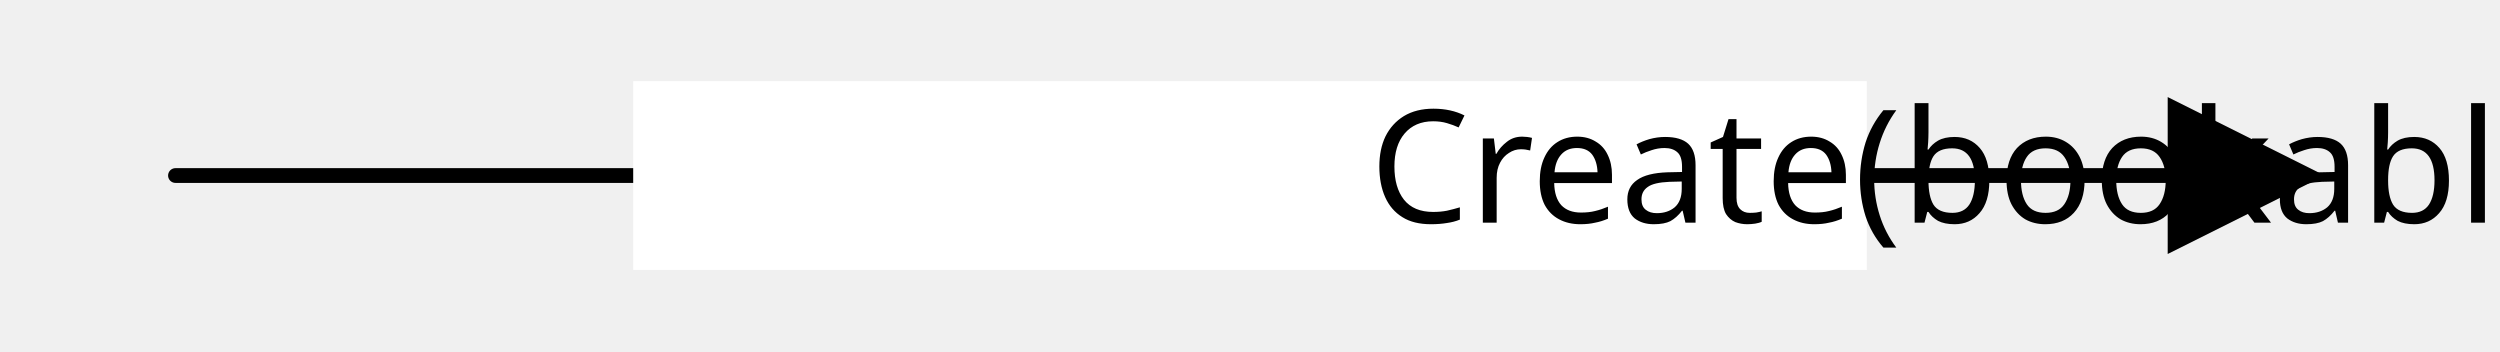
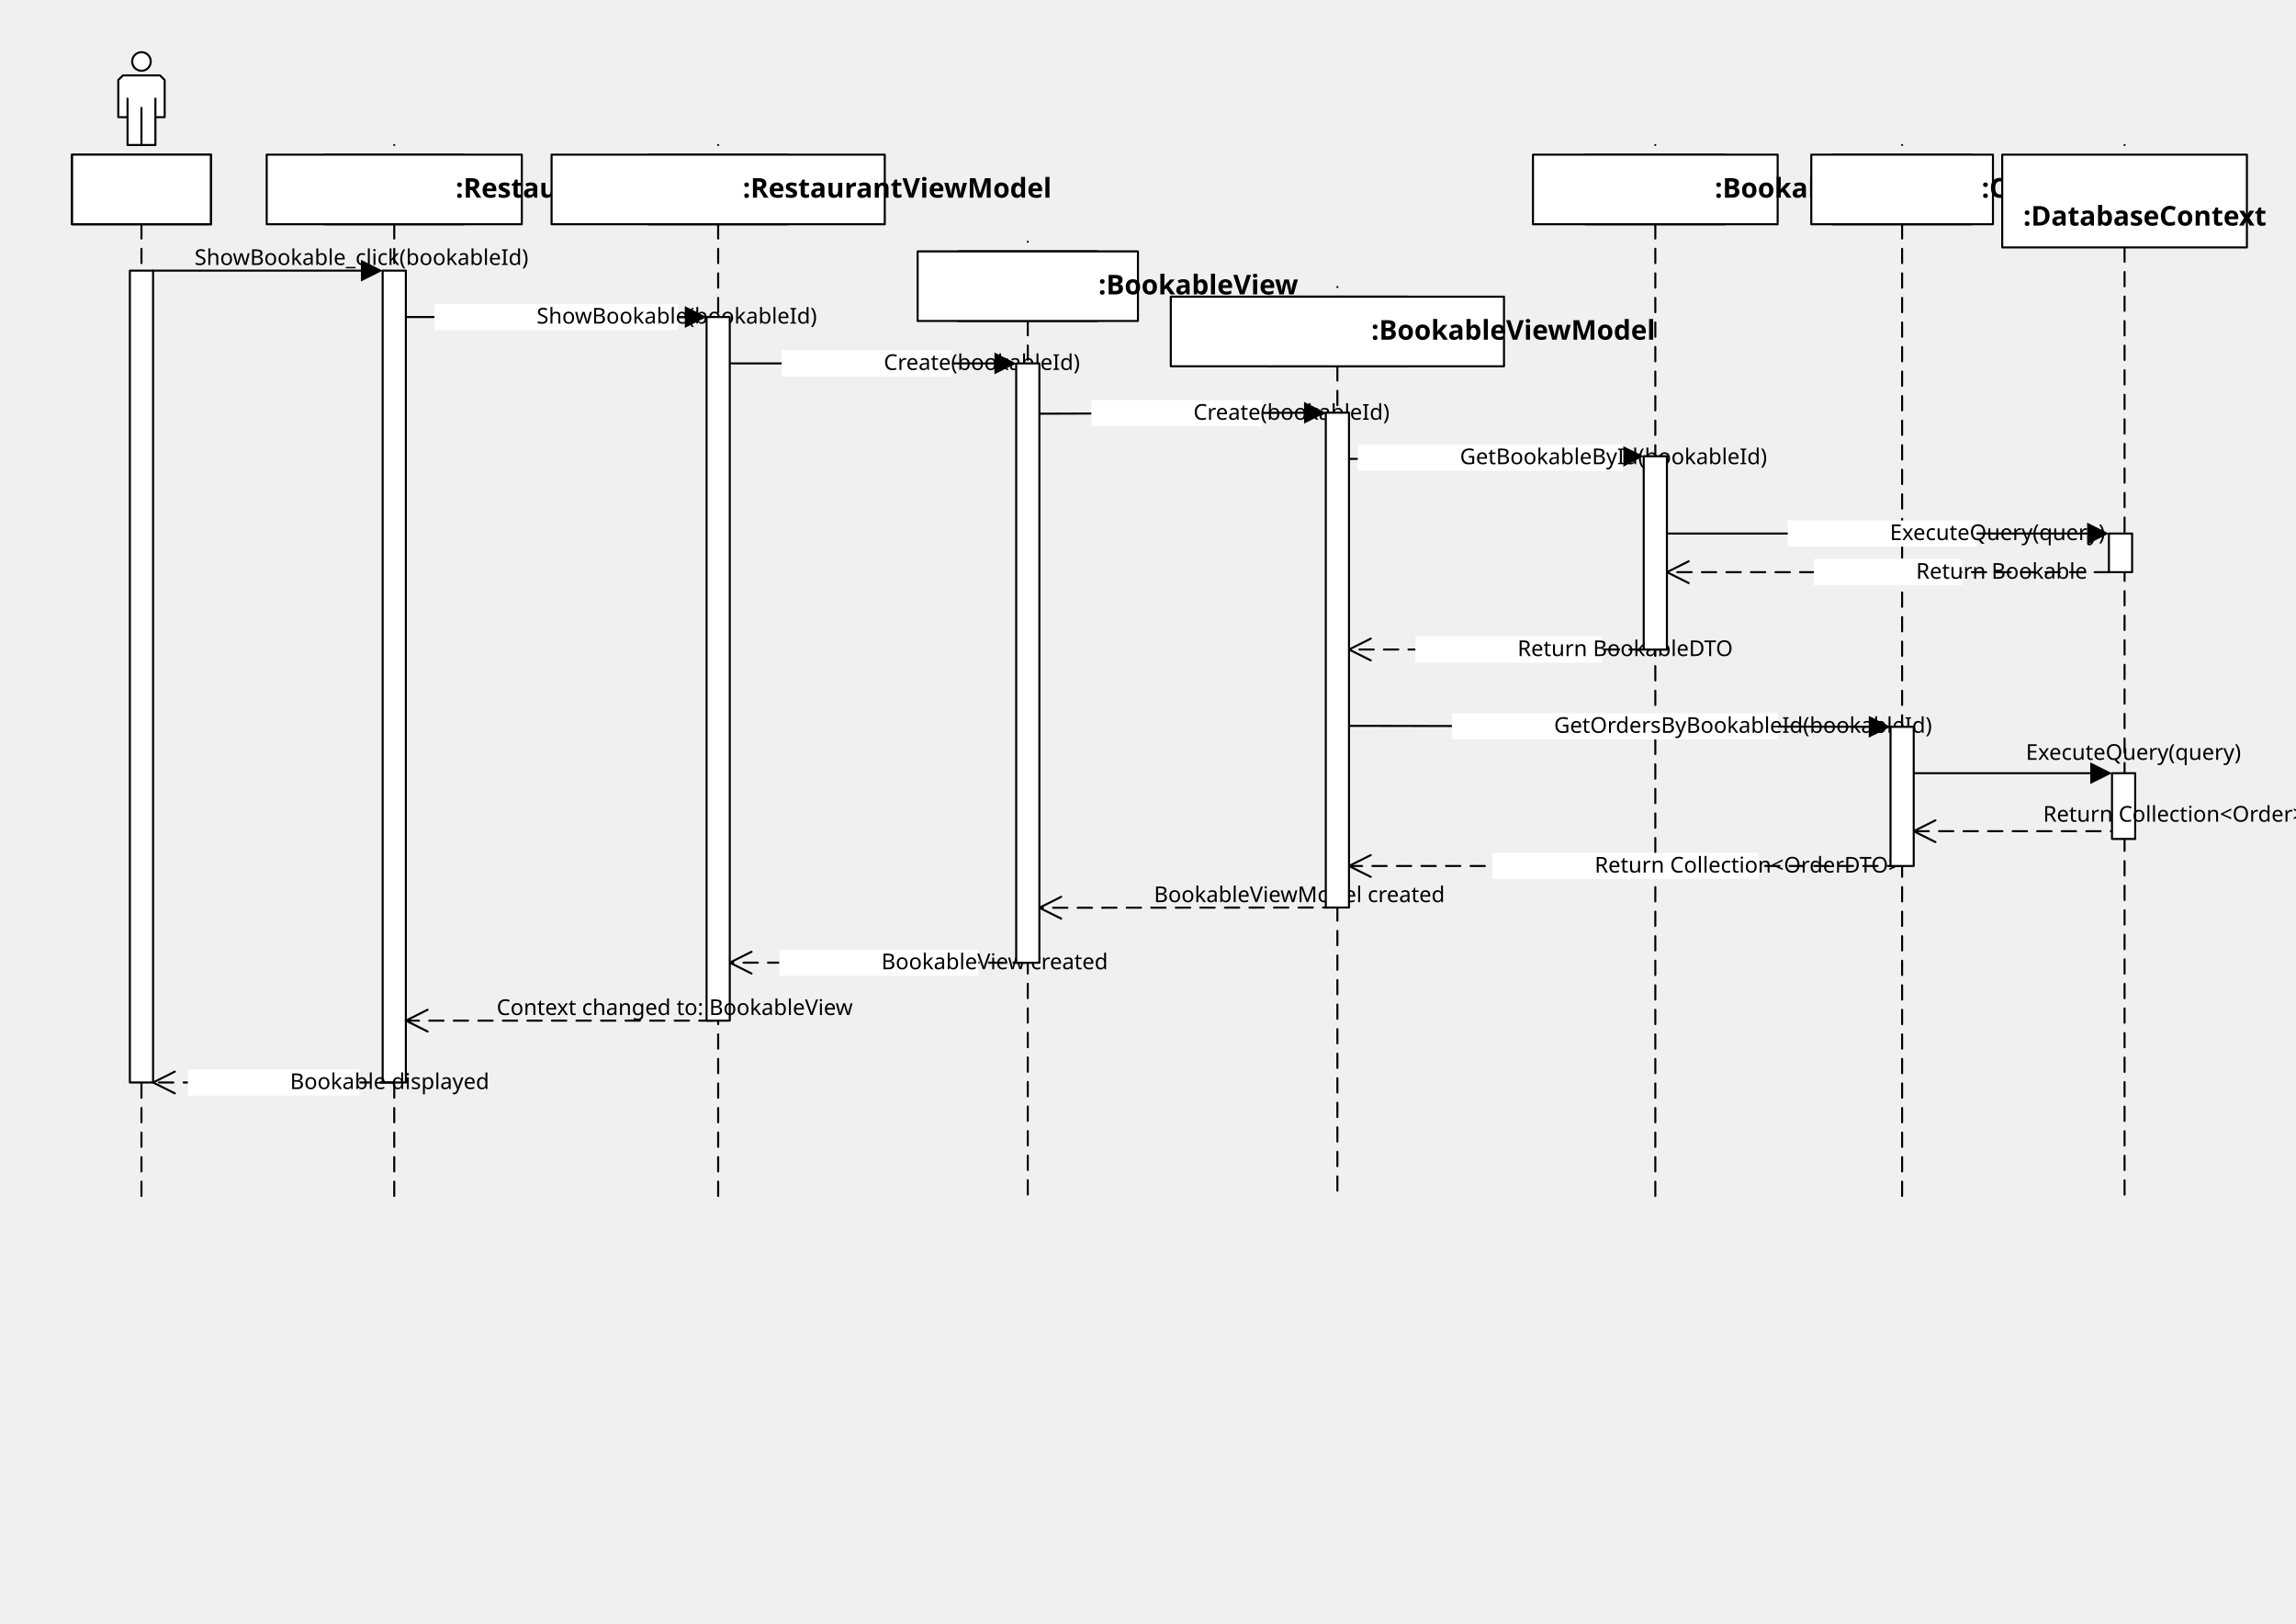
- <svg xmlns="http://www.w3.org/2000/svg" xmlns:ns1="http://schemas.microsoft.com/visio/2003/SVGExtensions/" xmlns:xlink="http://www.w3.org/1999/xlink" width="1.766in" height="0.248in" viewBox="0 0 127.119 17.844" xml:space="preserve" color-interpolation-filters="sRGB" class="st5">
+ <svg xmlns="http://www.w3.org/2000/svg" xmlns:ns1="http://schemas.microsoft.com/visio/2003/SVGExtensions/" xmlns:xlink="http://www.w3.org/1999/xlink" width="11.693in" height="8.268in" viewBox="0 0 841.89 595.276" xml:space="preserve" color-interpolation-filters="sRGB" class="st12">
  <ns1:documentProperties ns1:langID="2057" ns1:metric="true" ns1:viewMarkup="false" />
  <style type="text/css">
	
- 		.st1 {marker-end:url(#mrkr4-6);stroke:#000000;stroke-linecap:round;stroke-linejoin:round;stroke-width:0.75}
- 		.st2 {fill:#000000;fill-opacity:1;stroke:#000000;stroke-opacity:1;stroke-width:0.188}
- 		.st3 {fill:#ffffff;stroke:none;stroke-linecap:butt;stroke-width:7.2}
- 		.st4 {fill:#000000;font-family:Calibri;font-size:0.667em}
- 		.st5 {fill:none;fill-rule:evenodd;font-size:12px;overflow:visible;stroke-linecap:square;stroke-miterlimit:3}
+ 		.st1 {fill:#ffffff;stroke:#000000;stroke-linecap:round;stroke-linejoin:round;stroke-width:0.75}
+ 		.st2 {stroke:#000000;stroke-dasharray:5.25,3.75;stroke-linecap:round;stroke-linejoin:round;stroke-width:0.75}
+ 		.st3 {fill:#000000;font-family:Calibri;font-size:0.833em;font-weight:bold}
+ 		.st4 {font-size:1em}
+ 		.st5 {marker-end:url(#mrkr4-102);stroke:#000000;stroke-linecap:round;stroke-linejoin:round;stroke-width:0.75}
+ 		.st6 {fill:#000000;fill-opacity:1;stroke:#000000;stroke-opacity:1;stroke-width:0.188}
+ 		.st7 {fill:#ffffff;stroke:none;stroke-linecap:butt;stroke-width:7.2}
+ 		.st8 {fill:#000000;font-family:Calibri;font-size:0.667em}
+ 		.st9 {fill:#ffffff;stroke:none;stroke-linecap:butt}
+ 		.st10 {marker-end:url(#mrkr3-156);stroke:#000000;stroke-dasharray:5.25,3.75;stroke-linecap:round;stroke-linejoin:round;stroke-width:0.75}
+ 		.st11 {fill:none;stroke:none;stroke-linecap:round;stroke-linejoin:round;stroke-width:0.75}
+ 		.st12 {fill:none;fill-rule:evenodd;font-size:12px;overflow:visible;stroke-linecap:square;stroke-miterlimit:3}
	
	</style>
  <defs id="Markers">
    <g id="lend4">
      <path d="M 2 1 L 0 0 L 2 -1 L 2 1 " style="stroke:none" />
    </g>
-     <marker id="mrkr4-6" class="st2" ns1:arrowType="4" ns1:arrowSize="3" ns1:setback="10.64" refX="-10.64" orient="auto" markerUnits="strokeWidth" overflow="visible">
+     <marker id="mrkr4-102" class="st6" ns1:arrowType="4" ns1:arrowSize="3" ns1:setback="10.64" refX="-10.64" orient="auto" markerUnits="strokeWidth" overflow="visible">
      <use xlink:href="#lend4" transform="scale(-5.32,-5.32) " />
+     </marker>
+     <g id="lend3">
+       <path d="M 2 1 L 0 0 L 2 -1 " style="stroke-linecap:round;stroke-linejoin:round;fill:none" />
+     </g>
+     <marker id="mrkr3-156" class="st6" ns1:arrowType="3" ns1:arrowSize="3" orient="auto" markerUnits="strokeWidth" overflow="visible">
+       <use xlink:href="#lend3" transform="scale(-5.32,-5.32) " />
    </marker>
  </defs>
  <g ns1:mID="0" ns1:index="1" ns1:groupContext="foregroundPage">
    <ns1:pageProperties ns1:drawingScale="0.0393701" ns1:pageScale="0.0393701" ns1:drawingUnits="24" ns1:shadowOffsetX="8.50394" ns1:shadowOffsetY="-8.50394" />
    <ns1:layer ns1:name="Connector" ns1:index="0" />
-     <g id="shape78-1" ns1:mID="78" ns1:groupContext="shape" ns1:layerMember="0" transform="translate(8.92191,-16.0085)">
-       <ns1:userDefs>
-         <ns1:ud ns1:nameU="IsReturn" ns1:prompt="" ns1:val="VT0(0):5" />
-         <ns1:ud ns1:nameU="IsAsync" ns1:prompt="" ns1:val="VT0(0):26" />
-         <ns1:ud ns1:nameU="IsSelfMessage" ns1:prompt="" ns1:val="VT0(0):5" />
-         <ns1:ud ns1:nameU="visVersion" ns1:prompt="" ns1:val="VT0(15):26" />
-       </ns1:userDefs>
-       <ns1:textBlock ns1:margins="rect(4,4,4,4)" ns1:tabSpace="42.5197" />
-       <ns1:textRect cx="54.638" cy="24.93" width="72.54" height="17.604" />
-       <path d="M0 24.93 L101.3 24.93" class="st1" />
-       <rect ns1:rectContext="textBkgnd" x="23.275" y="20.131" width="62.726" height="9.6" class="st3" />
-       <text x="23.27" y="27.33" class="st4" ns1:langID="1029">
+     <g id="group29-1" transform="translate(26.4331,-513.071)" ns1:mID="29" ns1:groupContext="group">
+       <ns1:userDefs>
+         <ns1:ud ns1:nameU="visVersion" ns1:prompt="" ns1:val="VT0(15):26" />
+         <ns1:ud ns1:nameU="ShowActor" ns1:prompt="" ns1:val="VT0(1):5" />
+         <ns1:ud ns1:nameU="ShowDestruction" ns1:prompt="" ns1:val="VT0(0):5" />
+       </ns1:userDefs>
+       <g id="shape30-2" ns1:mID="30" ns1:groupContext="shape" transform="translate(-0.0708661,0)">
+         <rect x="0" y="569.764" width="51.024" height="25.512" class="st1" />
+       </g>
+       <g id="shape31-4" ns1:mID="31" ns1:groupContext="shape" transform="translate(16.937,-29.0551)">
+         <path d="M3.4 595.28 L3.4 578.27 L3.4 585.07 L0 585.07 L0 571.46 L1.7 569.76 L15.31 569.76 L17.01 571.46 L17.01 585.07         L13.61 585.07 L13.61 578.27 L13.61 595.28 L8.5 595.28 L8.5 581.67 L8.5 595.28 L3.4 595.28 ZM11.91 564.66         A3.402 3.402 -180 1 0 5.1 564.66 A3.402 3.402 -180 1 0 11.91 564.66 Z" class="st1" />
+       </g>
+       <g id="shape32-6" ns1:mID="32" ns1:groupContext="shape" transform="translate(16.9606,374.781)">
+ 				</g>
+       <g id="shape33-8" ns1:mID="33" ns1:groupContext="shape" transform="translate(620.717,595.276) rotate(90)">
+         <path d="M0 595.28 L357.17 595.28" class="st2" />
+       </g>
+       <g id="shape29-11" ns1:mID="29" ns1:groupContext="groupContent">
+         <ns1:textBlock ns1:margins="rect(4,4,4,4)" ns1:tabSpace="42.5197" />
+         <ns1:textRect cx="25.441" cy="582.52" width="50.89" height="25.512" />
+         <rect x="0" y="569.764" width="50.882" height="25.512" class="st1" />
+         <text x="15.71" y="585.52" class="st3" ns1:langID="1029">
+           <ns1:paragraph ns1:horizAlign="1" />
+           <ns1:tabList />Staff</text>
+       </g>
+     </g>
+     <g id="shape34-14" ns1:mID="34" ns1:groupContext="shape" transform="translate(-539.15,396.85) rotate(-90)">
+       <ns1:userDefs>
+         <ns1:ud ns1:nameU="visVersion" ns1:prompt="" ns1:val="VT0(15):26" />
+       </ns1:userDefs>
+       <rect x="0" y="586.772" width="297.638" height="8.504" class="st1" />
+     </g>
+     <g id="group35-16" transform="translate(97.7953,-513.071)" ns1:mID="35" ns1:groupContext="group">
+       <ns1:userDefs>
+         <ns1:ud ns1:nameU="visVersion" ns1:prompt="" ns1:val="VT0(15):26" />
+         <ns1:ud ns1:nameU="ShowActor" ns1:prompt="" ns1:val="VT0(0):5" />
+         <ns1:ud ns1:nameU="ShowDestruction" ns1:prompt="" ns1:val="VT0(0):5" />
+       </ns1:userDefs>
+       <g id="shape36-17" ns1:mID="36" ns1:groupContext="shape" transform="translate(21.2598,0)">
+         <rect x="0" y="569.764" width="51.024" height="25.512" class="st1" />
+       </g>
+       <g id="shape37-19" ns1:mID="37" ns1:groupContext="shape" transform="translate(38.2677,-29.0551)">
+         <path d="M8.5 595.28 a0 0 0 1 1 0 0 a0 0 0 1 1 0 0 Z" class="st1" />
+       </g>
+       <g id="shape38-21" ns1:mID="38" ns1:groupContext="shape" transform="translate(31.1811,374.781)">
+ 				</g>
+       <g id="shape39-23" ns1:mID="39" ns1:groupContext="shape" transform="translate(642.047,595.276) rotate(90)">
+         <path d="M0 595.28 L357.17 595.28" class="st2" />
+       </g>
+       <g id="shape35-26" ns1:mID="35" ns1:groupContext="groupContent">
+         <ns1:textBlock ns1:margins="rect(4,4,4,4)" ns1:tabSpace="42.5197" />
+         <ns1:textRect cx="46.772" cy="582.52" width="93.55" height="25.512" />
+         <rect x="0" y="569.764" width="93.543" height="25.512" class="st1" />
+         <text x="12.09" y="585.52" class="st3" ns1:langID="1029">
+           <ns1:paragraph ns1:horizAlign="1" />
+           <ns1:tabList />:RestaurantView</text>
+       </g>
+     </g>
+     <g id="shape114-29" ns1:mID="114" ns1:groupContext="shape" transform="translate(-446.457,396.85) rotate(-90)">
+       <ns1:userDefs>
+         <ns1:ud ns1:nameU="visVersion" ns1:prompt="" ns1:val="VT0(15):26" />
+       </ns1:userDefs>
+       <rect x="0" y="586.772" width="297.638" height="8.504" class="st1" />
+     </g>
+     <g id="group40-31" transform="translate(336.472,-477.608)" ns1:mID="40" ns1:groupContext="group">
+       <ns1:userDefs>
+         <ns1:ud ns1:nameU="visVersion" ns1:prompt="" ns1:val="VT0(15):26" />
+         <ns1:ud ns1:nameU="ShowActor" ns1:prompt="" ns1:val="VT0(0):5" />
+         <ns1:ud ns1:nameU="ShowDestruction" ns1:prompt="" ns1:val="VT0(0):5" />
+       </ns1:userDefs>
+       <g id="shape41-32" ns1:mID="41" ns1:groupContext="shape" transform="translate(14.8819,0)">
+         <rect x="0" y="569.764" width="51.024" height="25.512" class="st1" />
+       </g>
+       <g id="shape42-34" ns1:mID="42" ns1:groupContext="shape" transform="translate(31.8898,-29.0551)">
+         <path d="M8.5 595.28 a0 0 0 1 1 0 0 a0 0 0 1 1 0 0 Z" class="st1" />
+       </g>
+       <g id="shape43-36" ns1:mID="43" ns1:groupContext="shape" transform="translate(26.9291,339.318)">
+ 				</g>
+       <g id="shape44-38" ns1:mID="44" ns1:groupContext="shape" transform="translate(635.669,595.276) rotate(90)">
+         <path d="M0 595.28 L321.7 595.28" class="st2" />
+       </g>
+       <g id="shape40-41" ns1:mID="40" ns1:groupContext="groupContent">
+         <ns1:textBlock ns1:margins="rect(4,4,4,4)" ns1:tabSpace="42.5197" />
+         <ns1:textRect cx="40.394" cy="582.52" width="80.79" height="25.512" />
+         <rect x="0" y="569.764" width="80.787" height="25.512" class="st1" />
+         <text x="9.11" y="585.52" class="st3" ns1:langID="1029">
+           <ns1:paragraph ns1:horizAlign="1" />
+           <ns1:tabList />:BookableView</text>
+       </g>
+     </g>
+     <g id="group45-44" transform="translate(429.307,-461.003)" ns1:mID="45" ns1:groupContext="group">
+       <ns1:userDefs>
+         <ns1:ud ns1:nameU="visVersion" ns1:prompt="" ns1:val="VT0(15):26" />
+         <ns1:ud ns1:nameU="ShowActor" ns1:prompt="" ns1:val="VT0(0):5" />
+         <ns1:ud ns1:nameU="ShowDestruction" ns1:prompt="" ns1:val="VT0(0):5" />
+       </ns1:userDefs>
+       <g id="shape46-45" ns1:mID="46" ns1:groupContext="shape" transform="translate(35.5748,0)">
+         <rect x="0" y="569.764" width="51.024" height="25.512" class="st1" />
+       </g>
+       <g id="shape47-47" ns1:mID="47" ns1:groupContext="shape" transform="translate(52.5827,-29.0551)">
+         <path d="M8.5 595.28 a0 0 0 1 1 0 0 a0 0 0 1 1 0 0 Z" class="st1" />
+       </g>
+       <g id="shape48-49" ns1:mID="48" ns1:groupContext="shape" transform="translate(40.7244,322.713)">
+ 				</g>
+       <g id="shape49-51" ns1:mID="49" ns1:groupContext="shape" transform="translate(656.362,595.276) rotate(90)">
+         <path d="M0 595.28 L305.1 595.28" class="st2" />
+       </g>
+       <g id="shape45-54" ns1:mID="45" ns1:groupContext="groupContent">
+         <ns1:textBlock ns1:margins="rect(4,4,4,4)" ns1:tabSpace="42.5197" />
+         <ns1:textRect cx="61.087" cy="582.52" width="122.18" height="25.512" />
+         <rect x="0" y="569.764" width="122.173" height="25.512" class="st1" />
+         <text x="16.32" y="585.52" class="st3" ns1:langID="1029">
+           <ns1:paragraph ns1:horizAlign="1" />
+           <ns1:tabList />:BookableViewModel</text>
+       </g>
+     </g>
+     <g id="group50-57" transform="translate(562.11,-513.071)" ns1:mID="50" ns1:groupContext="group">
+       <ns1:userDefs>
+         <ns1:ud ns1:nameU="visVersion" ns1:prompt="" ns1:val="VT0(15):26" />
+         <ns1:ud ns1:nameU="ShowActor" ns1:prompt="" ns1:val="VT0(0):5" />
+         <ns1:ud ns1:nameU="ShowDestruction" ns1:prompt="" ns1:val="VT0(0):5" />
+       </ns1:userDefs>
+       <g id="shape51-58" ns1:mID="51" ns1:groupContext="shape" transform="translate(19.3465,0)">
+         <rect x="0" y="569.764" width="51.024" height="25.512" class="st1" />
+       </g>
+       <g id="shape52-60" ns1:mID="52" ns1:groupContext="shape" transform="translate(36.3543,-29.0551)">
+         <path d="M8.5 595.28 a0 0 0 1 1 0 0 a0 0 0 1 1 0 0 Z" class="st1" />
+       </g>
+       <g id="shape53-62" ns1:mID="53" ns1:groupContext="shape" transform="translate(29.9055,374.781)">
+ 				</g>
+       <g id="shape54-64" ns1:mID="54" ns1:groupContext="shape" transform="translate(640.134,595.276) rotate(90)">
+         <path d="M0 595.28 L357.17 595.28" class="st2" />
+       </g>
+       <g id="shape50-67" ns1:mID="50" ns1:groupContext="groupContent">
+         <ns1:textBlock ns1:margins="rect(4,4,4,4)" ns1:tabSpace="42.5197" />
+         <ns1:textRect cx="44.858" cy="582.52" width="89.72" height="25.512" />
+         <rect x="0" y="569.764" width="89.716" height="25.512" class="st1" />
+         <text x="9.48" y="585.52" class="st3" ns1:langID="1029">
+           <ns1:paragraph ns1:horizAlign="1" />
+           <ns1:tabList />:BookableFacade</text>
+       </g>
+     </g>
+     <g id="group55-70" transform="translate(664.157,-513.071)" ns1:mID="55" ns1:groupContext="group">
+       <ns1:userDefs>
+         <ns1:ud ns1:nameU="visVersion" ns1:prompt="" ns1:val="VT0(15):26" />
+         <ns1:ud ns1:nameU="ShowActor" ns1:prompt="" ns1:val="VT0(0):5" />
+         <ns1:ud ns1:nameU="ShowDestruction" ns1:prompt="" ns1:val="VT0(0):5" />
+       </ns1:userDefs>
+       <g id="shape56-71" ns1:mID="56" ns1:groupContext="shape" transform="translate(7.79528,0)">
+         <rect x="0" y="569.764" width="51.024" height="25.512" class="st1" />
+       </g>
+       <g id="shape57-73" ns1:mID="57" ns1:groupContext="shape" transform="translate(24.8032,-29.0551)">
+         <path d="M8.5 595.28 a0 0 0 1 1 0 0 a0 0 0 1 1 0 0 Z" class="st1" />
+       </g>
+       <g id="shape58-75" ns1:mID="58" ns1:groupContext="shape" transform="translate(22.2047,374.781)">
+ 				</g>
+       <g id="shape59-77" ns1:mID="59" ns1:groupContext="shape" transform="translate(628.583,595.276) rotate(90)">
+         <path d="M0 595.28 L357.17 595.28" class="st2" />
+       </g>
+       <g id="shape55-80" ns1:mID="55" ns1:groupContext="groupContent">
+         <ns1:textBlock ns1:margins="rect(4,4,4,4)" ns1:tabSpace="42.5197" />
+         <ns1:textRect cx="33.307" cy="582.52" width="66.62" height="25.512" />
+         <rect x="0" y="569.764" width="66.614" height="25.512" class="st1" />
+         <text x="5.27" y="585.52" class="st3" ns1:langID="1029">
+           <ns1:paragraph ns1:horizAlign="1" />
+           <ns1:tabList />:OrderFacade</text>
+       </g>
+     </g>
+     <g id="group60-83" transform="translate(734.173,-504.567)" ns1:mID="60" ns1:groupContext="group">
+       <ns1:userDefs>
+         <ns1:ud ns1:nameU="visVersion" ns1:prompt="" ns1:val="VT0(15):26" />
+         <ns1:ud ns1:nameU="ShowActor" ns1:prompt="" ns1:val="VT0(0):5" />
+         <ns1:ud ns1:nameU="ShowDestruction" ns1:prompt="" ns1:val="VT0(0):5" />
+       </ns1:userDefs>
+       <g id="shape61-84" ns1:mID="61" ns1:groupContext="shape" transform="translate(19.3465,-4.25197)">
+         <rect x="0" y="569.764" width="51.024" height="25.512" class="st1" />
+       </g>
+       <g id="shape62-86" ns1:mID="62" ns1:groupContext="shape" transform="translate(36.3543,-37.5591)">
+         <path d="M8.5 595.28 a0 0 0 1 1 0 0 a0 0 0 1 1 0 0 Z" class="st1" />
+       </g>
+       <g id="shape63-88" ns1:mID="63" ns1:groupContext="shape" transform="translate(29.9055,369.314)">
+ 				</g>
+       <g id="shape64-90" ns1:mID="64" ns1:groupContext="shape" transform="translate(640.134,595.276) rotate(90)">
+         <path d="M0 595.28 L348.66 595.28" class="st2" />
+       </g>
+       <g id="shape60-93" ns1:mID="60" ns1:groupContext="groupContent">
+         <ns1:textBlock ns1:margins="rect(4,4,4,4)" ns1:tabSpace="42.5197" />
+         <ns1:textRect cx="44.858" cy="578.268" width="89.72" height="34.016" />
+         <rect x="0" y="561.26" width="89.716" height="34.016" class="st1" />
+         <text x="75.1" y="575.27" class="st3" ns1:langID="1029">
+           <ns1:paragraph ns1:horizAlign="1" />
+           <ns1:tabList />1<ns1:newlineChar />
+           <tspan x="7.7" dy="1.2em" class="st4">:</tspan>DatabaseContext</text>
+       </g>
+     </g>
+     <g id="shape65-97" ns1:mID="65" ns1:groupContext="shape" ns1:layerMember="0" transform="translate(56.126,-503.15)">
+       <ns1:userDefs>
+         <ns1:ud ns1:nameU="IsReturn" ns1:prompt="" ns1:val="VT0(0):5" />
+         <ns1:ud ns1:nameU="IsAsync" ns1:prompt="" ns1:val="VT0(0):26" />
+         <ns1:ud ns1:nameU="IsSelfMessage" ns1:prompt="" ns1:val="VT0(0):5" />
+         <ns1:ud ns1:nameU="visVersion" ns1:prompt="" ns1:val="VT0(15):26" />
+       </ns1:userDefs>
+       <path d="M0 602.36 L76.21 602.36" class="st5" />
+     </g>
+     <g id="group71-103" transform="translate(202.252,-513.071)" ns1:mID="71" ns1:groupContext="group">
+       <ns1:userDefs>
+         <ns1:ud ns1:nameU="visVersion" ns1:prompt="" ns1:val="VT0(15):26" />
+         <ns1:ud ns1:nameU="ShowActor" ns1:prompt="" ns1:val="VT0(0):5" />
+         <ns1:ud ns1:nameU="ShowDestruction" ns1:prompt="" ns1:val="VT0(0):5" />
+       </ns1:userDefs>
+       <g id="shape72-104" ns1:mID="72" ns1:groupContext="shape" transform="translate(35.5748,0)">
+         <rect x="0" y="569.764" width="51.024" height="25.512" class="st1" />
+       </g>
+       <g id="shape73-106" ns1:mID="73" ns1:groupContext="shape" transform="translate(52.5827,-29.0551)">
+         <path d="M8.5 595.28 a0 0 0 1 1 0 0 a0 0 0 1 1 0 0 Z" class="st1" />
+       </g>
+       <g id="shape74-108" ns1:mID="74" ns1:groupContext="shape" transform="translate(40.7244,374.781)">
+ 				</g>
+       <g id="shape75-110" ns1:mID="75" ns1:groupContext="shape" transform="translate(656.362,595.276) rotate(90)">
+         <path d="M0 595.28 L357.17 595.28" class="st2" />
+       </g>
+       <g id="shape71-113" ns1:mID="71" ns1:groupContext="groupContent">
+         <ns1:textBlock ns1:margins="rect(4,4,4,4)" ns1:tabSpace="42.5197" />
+         <ns1:textRect cx="61.087" cy="582.52" width="122.18" height="25.512" />
+         <rect x="0" y="569.764" width="122.173" height="25.512" class="st1" />
+         <text x="12.92" y="585.52" class="st3" ns1:langID="1029">
+           <ns1:paragraph ns1:horizAlign="1" />
+           <ns1:tabList />:RestaurantViewModel</text>
+       </g>
+     </g>
+     <g id="shape77-116" ns1:mID="77" ns1:groupContext="shape" ns1:layerMember="0" transform="translate(148.819,-471.969)">
+       <ns1:userDefs>
+         <ns1:ud ns1:nameU="IsReturn" ns1:prompt="" ns1:val="VT0(0):5" />
+         <ns1:ud ns1:nameU="IsAsync" ns1:prompt="" ns1:val="VT0(0):26" />
+         <ns1:ud ns1:nameU="IsSelfMessage" ns1:prompt="" ns1:val="VT0(0):5" />
+         <ns1:ud ns1:nameU="visVersion" ns1:prompt="" ns1:val="VT0(15):26" />
+       </ns1:userDefs>
+       <ns1:textBlock ns1:margins="rect(4,4,4,4)" ns1:tabSpace="42.5197" />
+       <ns1:textRect cx="55.134" cy="588.189" width="99.11" height="17.604" />
+       <path d="M0 588.19 L102.29 588.19" class="st5" />
+       <rect ns1:rectContext="textBkgnd" x="10.488" y="583.389" width="89.292" height="9.6" class="st7" />
+       <text x="10.49" y="590.59" class="st8" ns1:langID="1029">
+         <ns1:paragraph ns1:horizAlign="1" />
+         <ns1:tabList />ShowBookable(bookableId)</text>
+     </g>
+     <g id="shape78-123" ns1:mID="78" ns1:groupContext="shape" ns1:layerMember="0" transform="translate(263.339,-469.134)">
+       <ns1:userDefs>
+         <ns1:ud ns1:nameU="IsReturn" ns1:prompt="" ns1:val="VT0(0):5" />
+         <ns1:ud ns1:nameU="IsAsync" ns1:prompt="" ns1:val="VT0(0):26" />
+         <ns1:ud ns1:nameU="IsSelfMessage" ns1:prompt="" ns1:val="VT0(0):5" />
+         <ns1:ud ns1:nameU="visVersion" ns1:prompt="" ns1:val="VT0(15):26" />
+       </ns1:userDefs>
+       <ns1:textBlock ns1:margins="rect(4,4,4,4)" ns1:tabSpace="42.5197" />
+       <ns1:textRect cx="54.638" cy="602.362" width="72.54" height="17.604" />
+       <path d="M0 602.36 L101.3 602.36" class="st5" />
+       <rect ns1:rectContext="textBkgnd" x="23.275" y="597.562" width="62.726" height="9.6" class="st7" />
+       <text x="23.27" y="604.76" class="st8" ns1:langID="1029">
        <ns1:paragraph ns1:horizAlign="1" />
        <ns1:tabList />Create(bookableId)</text>
+     </g>
+     <g id="shape79-130" ns1:mID="79" ns1:groupContext="shape" ns1:layerMember="0" transform="translate(376.866,-436.707)">
+       <ns1:userDefs>
+         <ns1:ud ns1:nameU="IsReturn" ns1:prompt="" ns1:val="VT0(0):5" />
+         <ns1:ud ns1:nameU="IsAsync" ns1:prompt="" ns1:val="VT0(0):26" />
+         <ns1:ud ns1:nameU="IsSelfMessage" ns1:prompt="" ns1:val="VT0(0):5" />
+         <ns1:ud ns1:nameU="visVersion" ns1:prompt="" ns1:val="VT0(15):26" />
+       </ns1:userDefs>
+       <ns1:textBlock ns1:margins="rect(4,4,4,4)" ns1:tabSpace="42.5197" />
+       <ns1:textRect cx="54.638" cy="588.189" width="72.54" height="17.604" />
+       <path d="M0 588.39 L101.3 588.02" class="st5" />
+       <rect ns1:rectContext="textBkgnd" x="23.275" y="583.389" width="62.726" height="9.6" class="st9" />
+       <text x="23.27" y="590.59" class="st8" ns1:langID="1029">
+         <ns1:paragraph ns1:horizAlign="1" />
+         <ns1:tabList />Create(bookableId)</text>
+     </g>
+     <g id="shape80-137" ns1:mID="80" ns1:groupContext="shape" ns1:layerMember="0" transform="translate(490.394,-420.423)">
+       <ns1:userDefs>
+         <ns1:ud ns1:nameU="IsReturn" ns1:prompt="" ns1:val="VT0(0):5" />
+         <ns1:ud ns1:nameU="IsAsync" ns1:prompt="" ns1:val="VT0(0):26" />
+         <ns1:ud ns1:nameU="IsSelfMessage" ns1:prompt="" ns1:val="VT0(0):5" />
+         <ns1:ud ns1:nameU="visVersion" ns1:prompt="" ns1:val="VT0(15):26" />
+       </ns1:userDefs>
+       <ns1:textBlock ns1:margins="rect(4,4,4,4)" ns1:tabSpace="42.5197" />
+       <ns1:textRect cx="56.161" cy="588.189" width="107.19" height="17.604" />
+       <path d="M0 588.71 L104.34 587.74" class="st5" />
+       <rect ns1:rectContext="textBkgnd" x="7.475" y="583.389" width="97.374" height="9.6" class="st9" />
+       <text x="7.47" y="590.59" class="st8" ns1:langID="1029">
+         <ns1:paragraph ns1:horizAlign="1" />
+         <ns1:tabList />GetBookableById(bookableId)</text>
+     </g>
+     <g id="shape81-144" ns1:mID="81" ns1:groupContext="shape" ns1:layerMember="0" transform="translate(606.969,-392.598)">
+       <ns1:userDefs>
+         <ns1:ud ns1:nameU="IsReturn" ns1:prompt="" ns1:val="VT0(0):5" />
+         <ns1:ud ns1:nameU="IsAsync" ns1:prompt="" ns1:val="VT0(0):26" />
+         <ns1:ud ns1:nameU="IsSelfMessage" ns1:prompt="" ns1:val="VT0(0):5" />
+         <ns1:ud ns1:nameU="visVersion" ns1:prompt="" ns1:val="VT0(15):26" />
+       </ns1:userDefs>
+       <ns1:textBlock ns1:margins="rect(4,4,4,4)" ns1:tabSpace="42.5197" />
+       <ns1:textRect cx="83.161" cy="588.189" width="79.04" height="17.604" />
+       <path d="M0 588.19 L158.34 588.19" class="st5" />
+       <rect ns1:rectContext="textBkgnd" x="48.551" y="583.389" width="69.222" height="9.6" class="st9" />
+       <text x="48.55" y="590.59" class="st8" ns1:langID="1029">
+         <ns1:paragraph ns1:horizAlign="1" />
+         <ns1:tabList />ExecuteQuery(query)</text>
+     </g>
+     <g id="shape82-151" ns1:mID="82" ns1:groupContext="shape" ns1:layerMember="0" transform="translate(773.291,-378.425)">
+       <ns1:userDefs>
+         <ns1:ud ns1:nameU="IsReturn" ns1:prompt="" ns1:val="VT0(1):5" />
+         <ns1:ud ns1:nameU="IsAsync" ns1:prompt="" ns1:val="VT0(0):26" />
+         <ns1:ud ns1:nameU="IsSelfMessage" ns1:prompt="" ns1:val="VT0(0):5" />
+         <ns1:ud ns1:nameU="visVersion" ns1:prompt="" ns1:val="VT0(15):26" />
+       </ns1:userDefs>
+       <ns1:textBlock ns1:margins="rect(4,4,4,4)" ns1:tabSpace="42.5197" />
+       <ns1:textRect cx="-81.035" cy="588.189" width="64.1" height="17.604" />
+       <path d="M0 588.19 L-162.07 588.19" class="st10" />
+       <rect ns1:rectContext="textBkgnd" x="-108.178" y="583.389" width="54.285" height="9.6" class="st7" />
+       <text x="-108.18" y="590.59" class="st8" ns1:langID="1029">
+         <ns1:paragraph ns1:horizAlign="1" />
+         <ns1:tabList />Return Bookable</text>
+     </g>
+     <g id="shape83-159" ns1:mID="83" ns1:groupContext="shape" ns1:layerMember="0" transform="translate(611.717,-350.079)">
+       <ns1:userDefs>
+         <ns1:ud ns1:nameU="IsReturn" ns1:prompt="" ns1:val="VT0(1):5" />
+         <ns1:ud ns1:nameU="IsAsync" ns1:prompt="" ns1:val="VT0(0):26" />
+         <ns1:ud ns1:nameU="IsSelfMessage" ns1:prompt="" ns1:val="VT0(0):5" />
+         <ns1:ud ns1:nameU="visVersion" ns1:prompt="" ns1:val="VT0(15):26" />
+       </ns1:userDefs>
+       <ns1:textBlock ns1:margins="rect(4,4,4,4)" ns1:tabSpace="42.5197" />
+       <ns1:textRect cx="-58.535" cy="588.189" width="78.22" height="17.604" />
+       <path d="M0 588.19 L-117.07 588.19" class="st10" />
+       <rect ns1:rectContext="textBkgnd" x="-92.736" y="583.389" width="68.402" height="9.6" class="st7" />
+       <text x="-92.74" y="590.59" class="st8" ns1:langID="1029">
+         <ns1:paragraph ns1:horizAlign="1" />
+         <ns1:tabList />Return BookableDTO</text>
+     </g>
+     <g id="shape84-166" ns1:mID="84" ns1:groupContext="shape" ns1:layerMember="0" transform="translate(491.102,-336.092)">
+       <ns1:userDefs>
+         <ns1:ud ns1:nameU="IsReturn" ns1:prompt="" ns1:val="VT0(0):5" />
+         <ns1:ud ns1:nameU="IsAsync" ns1:prompt="" ns1:val="VT0(0):26" />
+         <ns1:ud ns1:nameU="IsSelfMessage" ns1:prompt="" ns1:val="VT0(0):5" />
+         <ns1:ud ns1:nameU="visVersion" ns1:prompt="" ns1:val="VT0(15):26" />
+       </ns1:userDefs>
+       <ns1:textBlock ns1:margins="rect(4,4,4,4)" ns1:tabSpace="42.5197" />
+       <ns1:textRect cx="101.055" cy="602.362" width="129.38" height="17.604" />
+       <path d="M0 602.18 L194.13 602.53" class="st5" />
+       <rect ns1:rectContext="textBkgnd" x="41.275" y="597.562" width="119.561" height="9.6" class="st7" />
+       <text x="41.27" y="604.76" class="st8" ns1:langID="1029">
+         <ns1:paragraph ns1:horizAlign="1" />
+         <ns1:tabList />GetOrdersByBookableId(bookableId)</text>
+     </g>
+     <g id="shape85-173" ns1:mID="85" ns1:groupContext="shape" ns1:layerMember="0" transform="translate(698.173,-318.898)">
+       <ns1:userDefs>
+         <ns1:ud ns1:nameU="IsReturn" ns1:prompt="" ns1:val="VT0(0):5" />
+         <ns1:ud ns1:nameU="IsAsync" ns1:prompt="" ns1:val="VT0(0):26" />
+         <ns1:ud ns1:nameU="IsSelfMessage" ns1:prompt="" ns1:val="VT0(0):5" />
+         <ns1:ud ns1:nameU="visVersion" ns1:prompt="" ns1:val="VT0(15):26" />
+       </ns1:userDefs>
+       <path d="M0 602.36 L68.27 602.36" class="st5" />
+     </g>
+     <g id="shape86-178" ns1:mID="86" ns1:groupContext="shape" ns1:layerMember="0" transform="translate(779.244,-283.465)">
+       <ns1:userDefs>
+         <ns1:ud ns1:nameU="IsReturn" ns1:prompt="" ns1:val="VT0(1):5" />
+         <ns1:ud ns1:nameU="IsAsync" ns1:prompt="" ns1:val="VT0(0):26" />
+         <ns1:ud ns1:nameU="IsSelfMessage" ns1:prompt="" ns1:val="VT0(0):5" />
+         <ns1:ud ns1:nameU="visVersion" ns1:prompt="" ns1:val="VT0(15):26" />
+       </ns1:userDefs>
+       <path d="M0 588.19 L-77.53 588.19" class="st10" />
+     </g>
+     <g id="shape87-183" ns1:mID="87" ns1:groupContext="shape" ns1:layerMember="0" transform="translate(697.465,-270.709)">
+       <ns1:userDefs>
+         <ns1:ud ns1:nameU="IsReturn" ns1:prompt="" ns1:val="VT0(1):5" />
+         <ns1:ud ns1:nameU="IsAsync" ns1:prompt="" ns1:val="VT0(0):26" />
+         <ns1:ud ns1:nameU="IsSelfMessage" ns1:prompt="" ns1:val="VT0(0):5" />
+         <ns1:ud ns1:nameU="visVersion" ns1:prompt="" ns1:val="VT0(15):26" />
+       </ns1:userDefs>
+       <ns1:textBlock ns1:margins="rect(4,4,4,4)" ns1:tabSpace="42.5197" />
+       <ns1:textRect cx="-101.409" cy="588.189" width="107.43" height="17.604" />
+       <path d="M0 588.19 L-202.82 588.19" class="st10" />
+       <rect ns1:rectContext="textBkgnd" x="-150.214" y="583.389" width="97.609" height="9.6" class="st9" />
+       <text x="-150.21" y="590.59" class="st8" ns1:langID="1029">
+         <ns1:paragraph ns1:horizAlign="1" />
+         <ns1:tabList />Return Collection&lt;OrderDTO&gt;</text>
+     </g>
+     <g id="shape88-190" ns1:mID="88" ns1:groupContext="shape" ns1:layerMember="0" transform="translate(490.394,-269.62)">
+       <ns1:userDefs>
+         <ns1:ud ns1:nameU="IsReturn" ns1:prompt="" ns1:val="VT0(1):5" />
+         <ns1:ud ns1:nameU="IsAsync" ns1:prompt="" ns1:val="VT0(0):26" />
+         <ns1:ud ns1:nameU="IsSelfMessage" ns1:prompt="" ns1:val="VT0(0):5" />
+         <ns1:ud ns1:nameU="visVersion" ns1:prompt="" ns1:val="VT0(15):26" />
+       </ns1:userDefs>
+       <path d="M0 602.32 L-109.28 602.41" class="st10" />
+     </g>
+     <g id="shape89-195" ns1:mID="89" ns1:groupContext="shape" ns1:layerMember="0" transform="translate(376.866,-235.261)">
+       <ns1:userDefs>
+         <ns1:ud ns1:nameU="IsReturn" ns1:prompt="" ns1:val="VT0(1):5" />
+         <ns1:ud ns1:nameU="IsAsync" ns1:prompt="" ns1:val="VT0(0):26" />
+         <ns1:ud ns1:nameU="IsSelfMessage" ns1:prompt="" ns1:val="VT0(0):5" />
+         <ns1:ud ns1:nameU="visVersion" ns1:prompt="" ns1:val="VT0(15):26" />
+       </ns1:userDefs>
+       <ns1:textBlock ns1:margins="rect(4,4,4,4)" ns1:tabSpace="42.5197" />
+       <ns1:textRect cx="-54.638" cy="588.189" width="82.82" height="17.604" />
+       <path d="M0 588.2 L-109.28 588.17" class="st10" />
+       <rect ns1:rectContext="textBkgnd" x="-91.141" y="583.389" width="73.007" height="9.6" class="st7" />
+       <text x="-91.14" y="590.59" class="st8" ns1:langID="1029">
+         <ns1:paragraph ns1:horizAlign="1" />
+         <ns1:tabList />BookableView created</text>
+     </g>
+     <g id="shape90-202" ns1:mID="90" ns1:groupContext="shape" ns1:layerMember="0" transform="translate(261.638,-228.189)">
+       <ns1:userDefs>
+         <ns1:ud ns1:nameU="IsReturn" ns1:prompt="" ns1:val="VT0(1):5" />
+         <ns1:ud ns1:nameU="IsAsync" ns1:prompt="" ns1:val="VT0(0):26" />
+         <ns1:ud ns1:nameU="IsSelfMessage" ns1:prompt="" ns1:val="VT0(0):5" />
+         <ns1:ud ns1:nameU="visVersion" ns1:prompt="" ns1:val="VT0(15):26" />
+       </ns1:userDefs>
+       <path d="M0 602.36 L-112.82 602.36" class="st10" />
+     </g>
+     <g id="shape96-207" ns1:mID="96" ns1:groupContext="shape" ns1:layerMember="0" transform="translate(144.567,-191.339)">
+       <ns1:userDefs>
+         <ns1:ud ns1:nameU="IsReturn" ns1:prompt="" ns1:val="VT0(1):5" />
+         <ns1:ud ns1:nameU="IsAsync" ns1:prompt="" ns1:val="VT0(0):26" />
+         <ns1:ud ns1:nameU="IsSelfMessage" ns1:prompt="" ns1:val="VT0(0):5" />
+         <ns1:ud ns1:nameU="visVersion" ns1:prompt="" ns1:val="VT0(15):26" />
+       </ns1:userDefs>
+       <ns1:textBlock ns1:margins="rect(4,4,4,4)" ns1:tabSpace="42.5197" />
+       <ns1:textRect cx="-44.221" cy="588.189" width="72.75" height="17.604" />
+       <path d="M0 588.19 L-88.44 588.19" class="st10" />
+       <rect ns1:rectContext="textBkgnd" x="-75.685" y="583.389" width="62.929" height="9.6" class="st7" />
+       <text x="-75.68" y="590.59" class="st8" ns1:langID="1029">
+         <ns1:paragraph ns1:horizAlign="1" />
+         <ns1:tabList />Bookable displayed</text>
+     </g>
+     <g id="shape97-214" ns1:mID="97" ns1:groupContext="shape" transform="translate(26.4685,-493.228)">
+       <ns1:textBlock ns1:margins="rect(4,4,4,4)" ns1:tabSpace="42.5197" />
+       <ns1:textRect cx="61.087" cy="586.772" width="122.18" height="17.008" />
+       <rect x="0" y="578.268" width="122.173" height="17.008" class="st11" />
+       <text x="7.41" y="590.37" class="st8" ns1:langID="1029">
+         <ns1:paragraph ns1:horizAlign="1" />
+         <ns1:tabList />ShowBookable_click(bookableId)</text>
+     </g>
+     <g id="shape112-217" ns1:mID="112" ns1:groupContext="shape" transform="translate(380.693,-262.488)">
+       <ns1:textBlock ns1:margins="rect(4,4,4,4)" ns1:tabSpace="42.5197" />
+       <ns1:textRect cx="52.016" cy="589.606" width="104.04" height="11.339" />
+       <rect x="0" y="583.937" width="104.031" height="11.339" class="st11" />
+       <text x="4.97" y="593.21" class="st8" ns1:langID="1029">
+         <ns1:paragraph ns1:horizAlign="1" />
+         <ns1:tabList />BookableViewModel created</text>
+     </g>
+     <g id="shape115-220" ns1:mID="115" ns1:groupContext="shape" transform="translate(-327.685,374.173) rotate(-90)">
+       <ns1:userDefs>
+         <ns1:ud ns1:nameU="visVersion" ns1:prompt="" ns1:val="VT0(15):26" />
+       </ns1:userDefs>
+       <rect x="0" y="586.772" width="257.953" height="8.504" class="st1" />
+     </g>
+     <g id="shape116-222" ns1:mID="116" ns1:groupContext="shape" transform="translate(-214.157,352.943) rotate(-90)">
+       <ns1:userDefs>
+         <ns1:ud ns1:nameU="visVersion" ns1:prompt="" ns1:val="VT0(15):26" />
+       </ns1:userDefs>
+       <rect x="0" y="586.772" width="219.715" height="8.504" class="st1" />
+     </g>
+     <g id="shape117-224" ns1:mID="117" ns1:groupContext="shape" transform="translate(-100.63,332.698) rotate(-90)">
+       <ns1:userDefs>
+         <ns1:ud ns1:nameU="visVersion" ns1:prompt="" ns1:val="VT0(15):26" />
+       </ns1:userDefs>
+       <rect x="0" y="586.772" width="181.417" height="8.504" class="st1" />
+     </g>
+     <g id="shape118-226" ns1:mID="118" ns1:groupContext="shape" transform="translate(15.9449,238.11) rotate(-90)">
+       <ns1:userDefs>
+         <ns1:ud ns1:nameU="visVersion" ns1:prompt="" ns1:val="VT0(15):26" />
+       </ns1:userDefs>
+       <rect x="0" y="586.772" width="70.866" height="8.504" class="st1" />
+     </g>
+     <g id="shape119-228" ns1:mID="119" ns1:groupContext="shape" transform="translate(186.52,209.764) rotate(-90)">
+       <ns1:userDefs>
+         <ns1:ud ns1:nameU="visVersion" ns1:prompt="" ns1:val="VT0(15):26" />
+       </ns1:userDefs>
+       <rect x="0" y="586.772" width="14.173" height="8.504" class="st1" />
+     </g>
+     <g id="shape120-230" ns1:mID="120" ns1:groupContext="shape" transform="translate(187.654,307.559) rotate(-90)">
+       <ns1:userDefs>
+         <ns1:ud ns1:nameU="visVersion" ns1:prompt="" ns1:val="VT0(15):26" />
+       </ns1:userDefs>
+       <rect x="0" y="586.772" width="24.095" height="8.504" class="st1" />
+     </g>
+     <g id="shape121-232" ns1:mID="121" ns1:groupContext="shape" transform="translate(106.441,317.48) rotate(-90)">
+       <ns1:userDefs>
+         <ns1:ud ns1:nameU="visVersion" ns1:prompt="" ns1:val="VT0(15):26" />
+       </ns1:userDefs>
+       <rect x="0" y="586.772" width="51.024" height="8.504" class="st1" />
+     </g>
+     <g id="shape110-234" ns1:mID="110" ns1:groupContext="shape" transform="translate(703.843,-290.551)">
+       <ns1:textBlock ns1:margins="rect(4,4,4,4)" ns1:tabSpace="42.5197" />
+       <ns1:textRect cx="49.606" cy="588.189" width="99.22" height="14.173" />
+       <rect x="0" y="581.102" width="99.213" height="14.173" class="st11" />
+       <text x="7.86" y="591.79" class="st8" ns1:langID="1029">
+         <ns1:paragraph ns1:horizAlign="1" />
+         <ns1:tabList />Return Collection&lt;Order&gt;</text>
+     </g>
+     <g id="shape122-237" ns1:mID="122" ns1:groupContext="shape" transform="translate(699.591,-314.646)">
+       <ns1:textBlock ns1:margins="rect(4,4,4,4)" ns1:tabSpace="42.5197" />
+       <ns1:textRect cx="40.394" cy="589.606" width="80.79" height="11.339" />
+       <rect x="0" y="583.937" width="80.787" height="11.339" class="st11" />
+       <text x="5.78" y="593.21" class="st8" ns1:langID="1029">
+         <ns1:paragraph ns1:horizAlign="1" />
+         <ns1:tabList />ExecuteQuery(query)</text>
+     </g>
+     <g id="shape102-240" ns1:mID="102" ns1:groupContext="shape" transform="translate(125.575,-216.772)">
+       <ns1:textBlock ns1:margins="rect(4,4,4,4)" ns1:tabSpace="42.5197" />
+       <ns1:textRect cx="76" cy="585.276" width="152" height="20" />
+       <rect x="0" y="575.276" width="152" height="20" class="st11" />
+       <text x="19.06" y="588.88" class="st8" ns1:langID="1029">
+         <ns1:paragraph ns1:horizAlign="1" />
+         <ns1:tabList />Context changed to: BookableView</text>
    </g>
  </g>
</svg>
